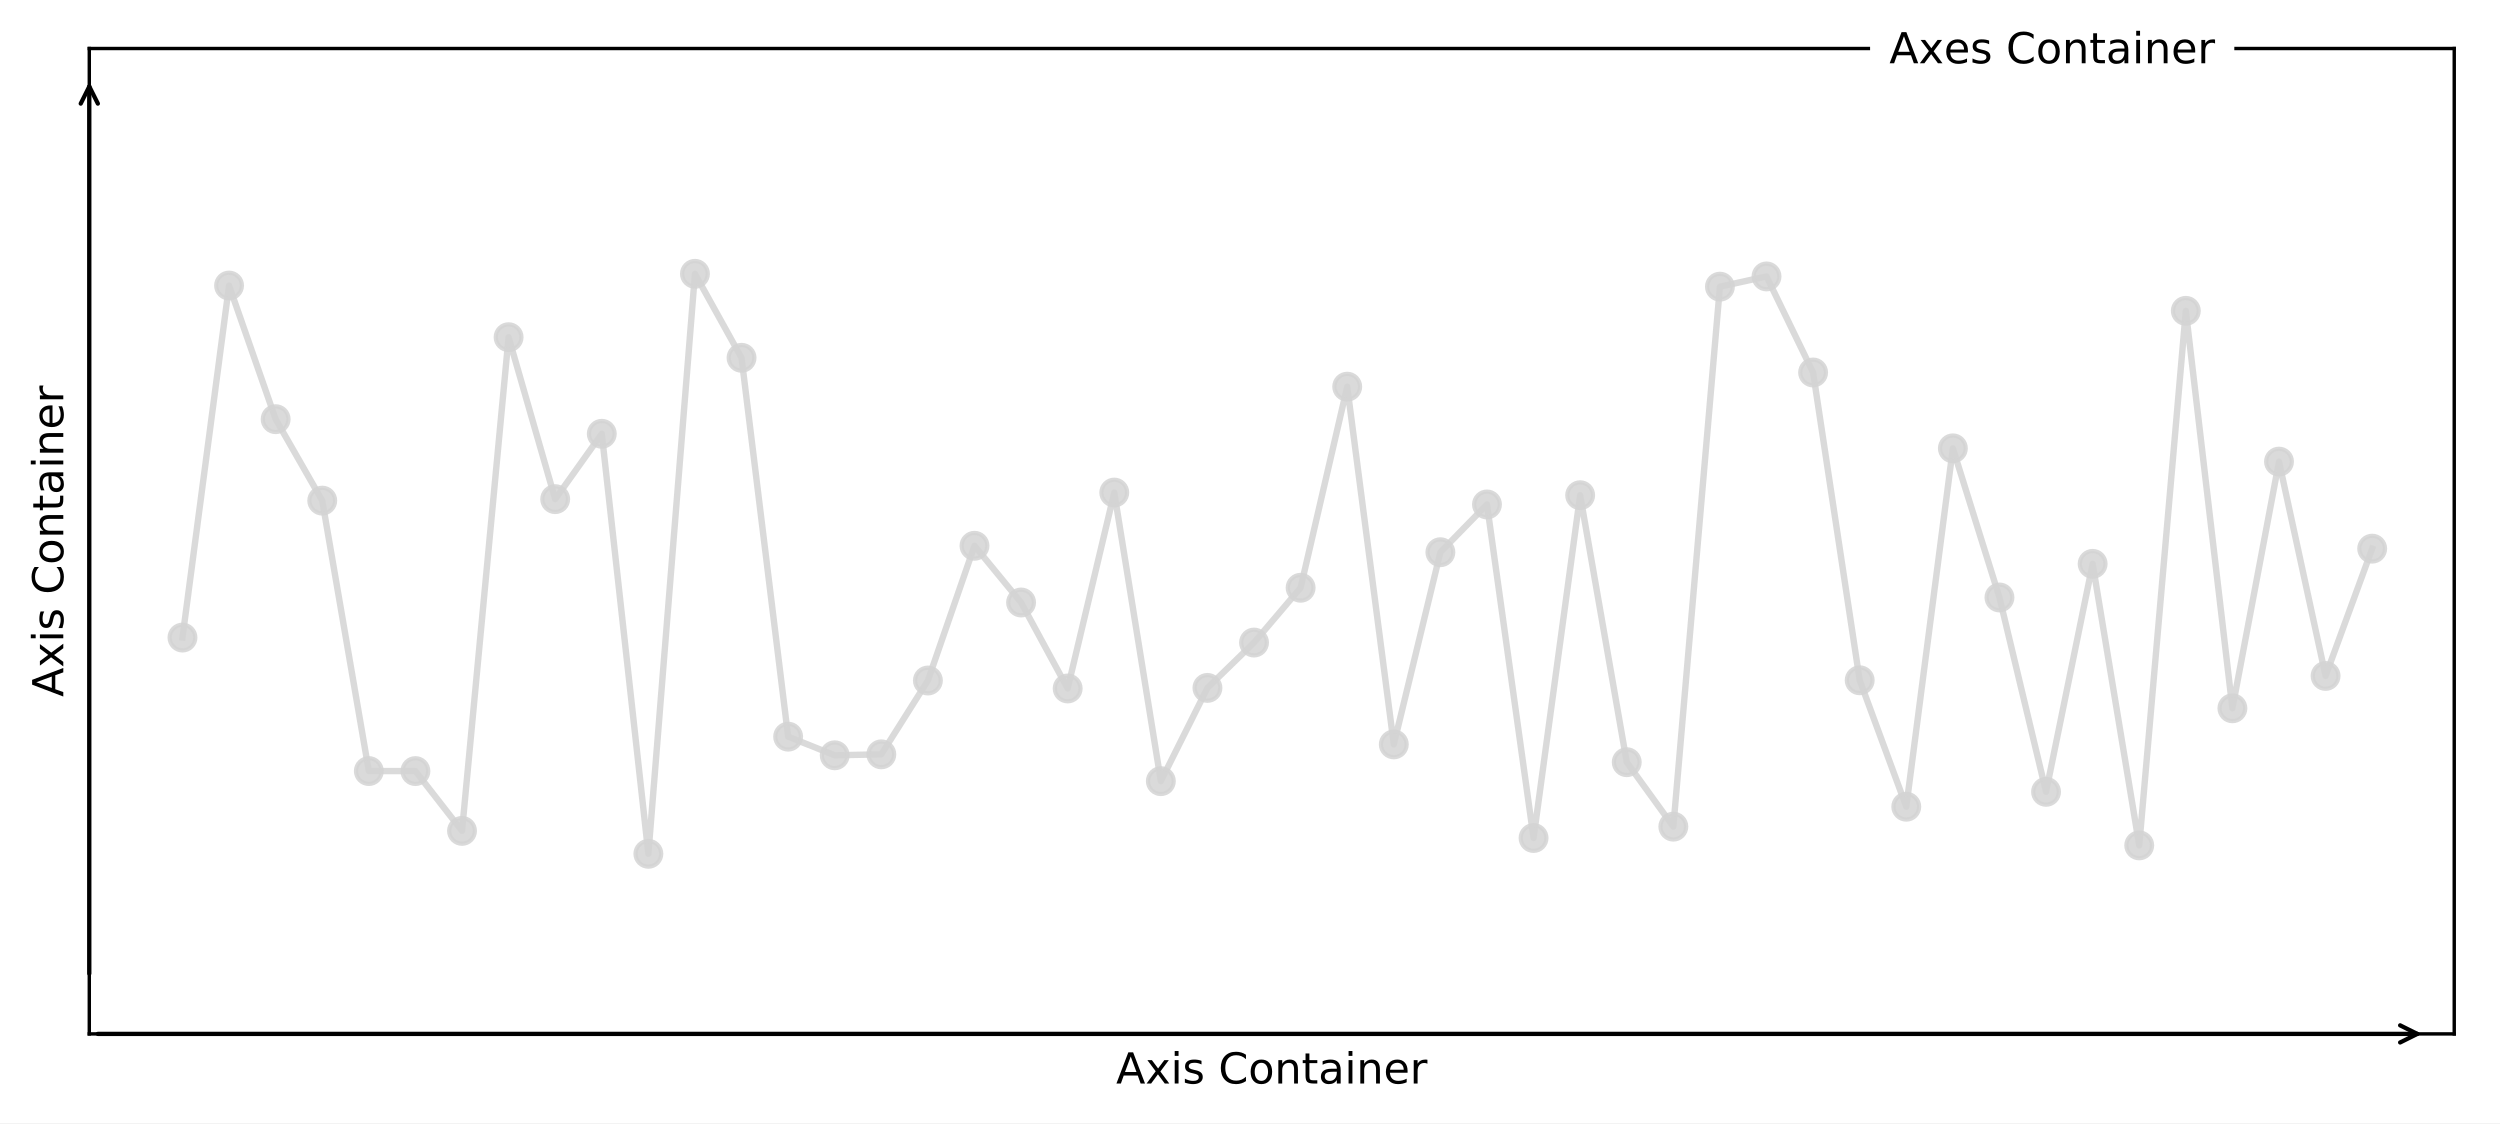
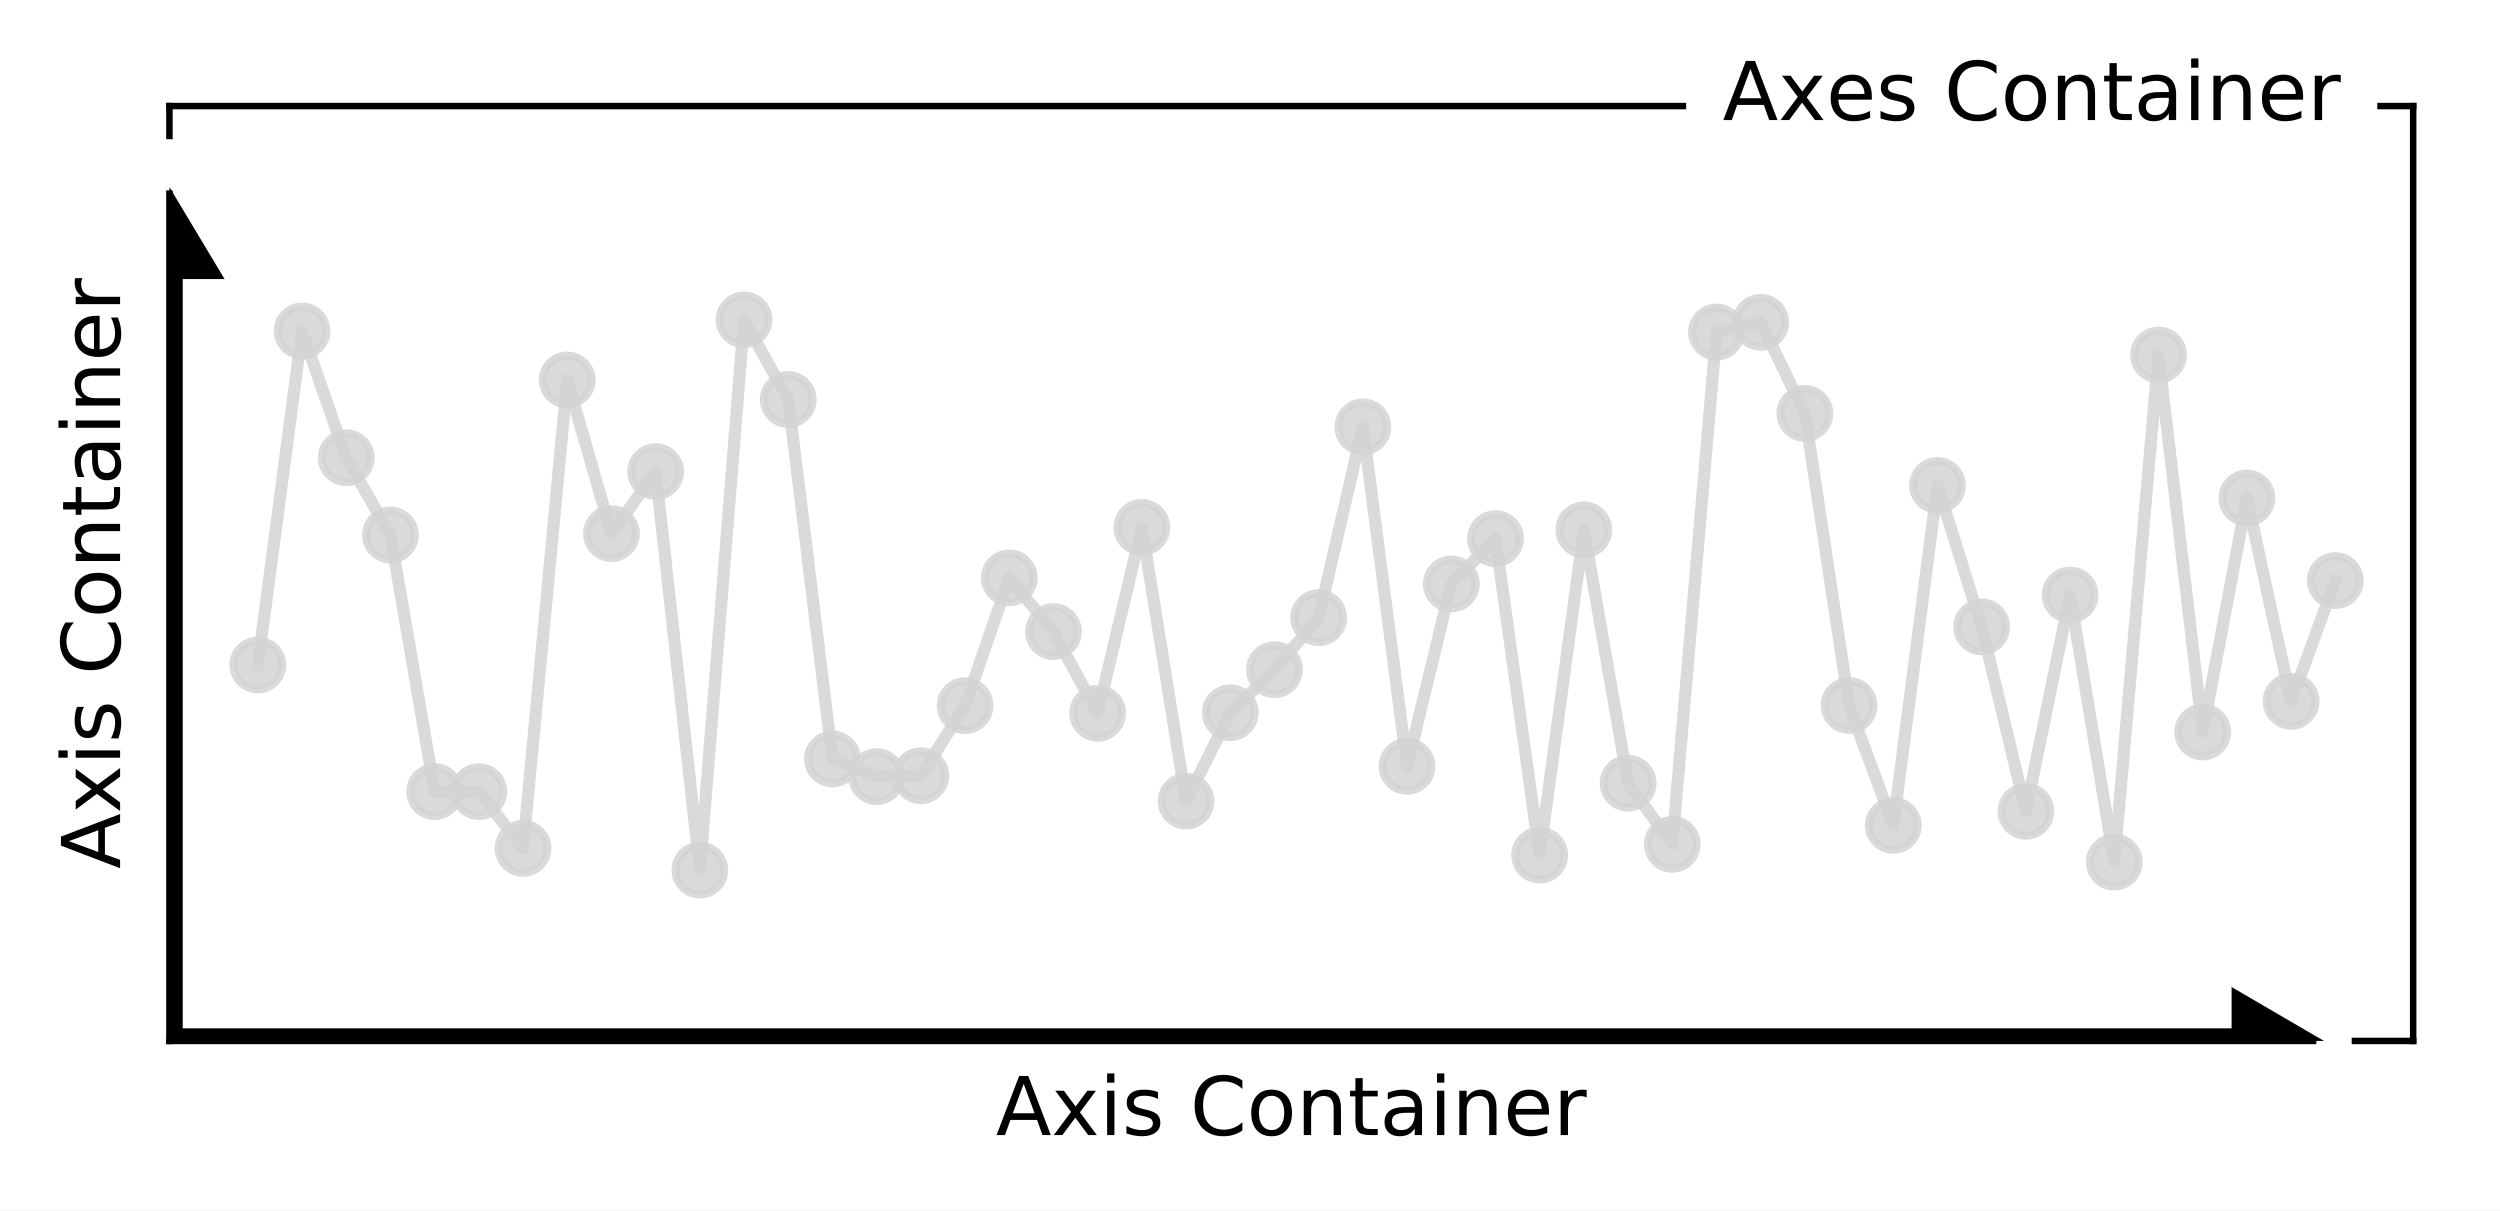
- <svg xmlns="http://www.w3.org/2000/svg" xmlns:xlink="http://www.w3.org/1999/xlink" height="262.621pt" version="1.1" viewBox="0 0 584.538 262.621" width="584.538pt">
+ <svg xmlns="http://www.w3.org/2000/svg" xmlns:xlink="http://www.w3.org/1999/xlink" height="149.149pt" version="1.1" viewBox="0 0 308.058 149.149" width="308.058pt">
  <defs>
    <style type="text/css">
*{stroke-linecap:butt;stroke-linejoin:round;}
  </style>
  </defs>
  <g id="figure_1">
    <g id="patch_1">
-       <path d="M 0 262.621  L 584.538 262.621  L 584.538 0  L 0 0  z " style="fill:#ffffff;" />
+       <path d="M 0 149.149  L 308.058 149.149  L 308.058 0  L 0 0  z " style="fill:#ffffff;" />
    </g>
    <g id="axes_1">
      <g id="patch_2">
-         <path d="M 20.878 241.742  L 573.838 241.742  L 573.838 11.342  L 20.878 11.342  z " style="fill:#ffffff;" />
+         <path d="M 20.878 128.27  L 297.358 128.27  L 297.358 13.07  L 20.878 13.07  z " style="fill:#ffffff;" />
      </g>
      <g id="matplotlib.axis_1">
        <g id="text_1">
          <defs>
            <path d="M 34.188 63.188  L 20.797 26.906  L 47.609 26.906  z M 28.609 72.906  L 39.797 72.906  L 67.578 0  L 57.328 0  L 50.688 18.703  L 17.828 18.703  L 11.188 0  L 0.781 0  z " id="DejaVuSans-65" />
            <path d="M 54.891 54.688  L 35.109 28.078  L 55.906 0  L 45.312 0  L 29.391 21.484  L 13.484 0  L 2.875 0  L 24.125 28.609  L 4.688 54.688  L 15.281 54.688  L 29.781 35.203  L 44.281 54.688  z " id="DejaVuSans-120" />
            <path d="M 9.422 54.688  L 18.406 54.688  L 18.406 0  L 9.422 0  z M 9.422 75.984  L 18.406 75.984  L 18.406 64.594  L 9.422 64.594  z " id="DejaVuSans-105" />
            <path d="M 44.281 53.078  L 44.281 44.578  Q 40.484 46.531 36.375 47.5  Q 32.281 48.484 27.875 48.484  Q 21.188 48.484 17.844 46.438  Q 14.5 44.391 14.5 40.281  Q 14.5 37.156 16.891 35.375  Q 19.281 33.594 26.516 31.984  L 29.594 31.297  Q 39.156 29.25 43.188 25.516  Q 47.219 21.781 47.219 15.094  Q 47.219 7.469 41.188 3.016  Q 35.156 -1.422 24.609 -1.422  Q 20.219 -1.422 15.453 -0.562  Q 10.688 0.297 5.422 2  L 5.422 11.281  Q 10.406 8.688 15.234 7.391  Q 20.062 6.109 24.812 6.109  Q 31.156 6.109 34.562 8.281  Q 37.984 10.453 37.984 14.406  Q 37.984 18.062 35.516 20.016  Q 33.062 21.969 24.703 23.781  L 21.578 24.516  Q 13.234 26.266 9.516 29.906  Q 5.812 33.547 5.812 39.891  Q 5.812 47.609 11.281 51.797  Q 16.75 56 26.812 56  Q 31.781 56 36.172 55.266  Q 40.578 54.547 44.281 53.078  z " id="DejaVuSans-115" />
            <path id="DejaVuSans-32" />
            <path d="M 64.406 67.281  L 64.406 56.891  Q 59.422 61.531 53.781 63.812  Q 48.141 66.109 41.797 66.109  Q 29.297 66.109 22.656 58.469  Q 16.016 50.828 16.016 36.375  Q 16.016 21.969 22.656 14.328  Q 29.297 6.688 41.797 6.688  Q 48.141 6.688 53.781 8.984  Q 59.422 11.281 64.406 15.922  L 64.406 5.609  Q 59.234 2.094 53.438 0.328  Q 47.656 -1.422 41.219 -1.422  Q 24.656 -1.422 15.125 8.703  Q 5.609 18.844 5.609 36.375  Q 5.609 53.953 15.125 64.078  Q 24.656 74.219 41.219 74.219  Q 47.75 74.219 53.531 72.484  Q 59.328 70.75 64.406 67.281  z " id="DejaVuSans-67" />
            <path d="M 30.609 48.391  Q 23.391 48.391 19.188 42.75  Q 14.984 37.109 14.984 27.297  Q 14.984 17.484 19.156 11.844  Q 23.344 6.203 30.609 6.203  Q 37.797 6.203 41.984 11.859  Q 46.188 17.531 46.188 27.297  Q 46.188 37.016 41.984 42.703  Q 37.797 48.391 30.609 48.391  z M 30.609 56  Q 42.328 56 49.016 48.375  Q 55.719 40.766 55.719 27.297  Q 55.719 13.875 49.016 6.219  Q 42.328 -1.422 30.609 -1.422  Q 18.844 -1.422 12.172 6.219  Q 5.516 13.875 5.516 27.297  Q 5.516 40.766 12.172 48.375  Q 18.844 56 30.609 56  z " id="DejaVuSans-111" />
            <path d="M 54.891 33.016  L 54.891 0  L 45.906 0  L 45.906 32.719  Q 45.906 40.484 42.875 44.328  Q 39.844 48.188 33.797 48.188  Q 26.516 48.188 22.312 43.547  Q 18.109 38.922 18.109 30.906  L 18.109 0  L 9.078 0  L 9.078 54.688  L 18.109 54.688  L 18.109 46.188  Q 21.344 51.125 25.703 53.562  Q 30.078 56 35.797 56  Q 45.219 56 50.047 50.172  Q 54.891 44.344 54.891 33.016  z " id="DejaVuSans-110" />
            <path d="M 18.312 70.219  L 18.312 54.688  L 36.812 54.688  L 36.812 47.703  L 18.312 47.703  L 18.312 18.016  Q 18.312 11.328 20.141 9.422  Q 21.969 7.516 27.594 7.516  L 36.812 7.516  L 36.812 0  L 27.594 0  Q 17.188 0 13.234 3.875  Q 9.281 7.766 9.281 18.016  L 9.281 47.703  L 2.688 47.703  L 2.688 54.688  L 9.281 54.688  L 9.281 70.219  z " id="DejaVuSans-116" />
            <path d="M 34.281 27.484  Q 23.391 27.484 19.188 25  Q 14.984 22.516 14.984 16.5  Q 14.984 11.719 18.141 8.906  Q 21.297 6.109 26.703 6.109  Q 34.188 6.109 38.703 11.406  Q 43.219 16.703 43.219 25.484  L 43.219 27.484  z M 52.203 31.203  L 52.203 0  L 43.219 0  L 43.219 8.297  Q 40.141 3.328 35.547 0.953  Q 30.953 -1.422 24.312 -1.422  Q 15.922 -1.422 10.953 3.297  Q 6 8.016 6 15.922  Q 6 25.141 12.172 29.828  Q 18.359 34.516 30.609 34.516  L 43.219 34.516  L 43.219 35.406  Q 43.219 41.609 39.141 45  Q 35.062 48.391 27.688 48.391  Q 23 48.391 18.547 47.266  Q 14.109 46.141 10.016 43.891  L 10.016 52.203  Q 14.938 54.109 19.578 55.047  Q 24.219 56 28.609 56  Q 40.484 56 46.344 49.844  Q 52.203 43.703 52.203 31.203  z " id="DejaVuSans-97" />
            <path d="M 56.203 29.594  L 56.203 25.203  L 14.891 25.203  Q 15.484 15.922 20.484 11.062  Q 25.484 6.203 34.422 6.203  Q 39.594 6.203 44.453 7.469  Q 49.312 8.734 54.109 11.281  L 54.109 2.781  Q 49.266 0.734 44.188 -0.344  Q 39.109 -1.422 33.891 -1.422  Q 20.797 -1.422 13.156 6.188  Q 5.516 13.812 5.516 26.812  Q 5.516 40.234 12.766 48.109  Q 20.016 56 32.328 56  Q 43.359 56 49.781 48.891  Q 56.203 41.797 56.203 29.594  z M 47.219 32.234  Q 47.125 39.594 43.094 43.984  Q 39.062 48.391 32.422 48.391  Q 24.906 48.391 20.391 44.141  Q 15.875 39.891 15.188 32.172  z " id="DejaVuSans-101" />
            <path d="M 41.109 46.297  Q 39.594 47.172 37.812 47.578  Q 36.031 48 33.891 48  Q 26.266 48 22.188 43.047  Q 18.109 38.094 18.109 28.812  L 18.109 0  L 9.078 0  L 9.078 54.688  L 18.109 54.688  L 18.109 46.188  Q 20.953 51.172 25.484 53.578  Q 30.031 56 36.531 56  Q 37.453 56 38.578 55.875  Q 39.703 55.766 41.062 55.516  z " id="DejaVuSans-114" />
          </defs>
-           <g transform="translate(260.962 253.3409)scale(0.1 -0.1)">
+           <g transform="translate(122.722 139.8689)scale(0.1 -0.1)">
            <use xlink:href="#DejaVuSans-65" />
            <use x="68.408" xlink:href="#DejaVuSans-120" />
            <use x="127.588" xlink:href="#DejaVuSans-105" />
            <use x="155.371" xlink:href="#DejaVuSans-115" />
            <use x="207.471" xlink:href="#DejaVuSans-32" />
            <use x="239.258" xlink:href="#DejaVuSans-67" />
            <use x="309.082" xlink:href="#DejaVuSans-111" />
            <use x="370.264" xlink:href="#DejaVuSans-110" />
            <use x="433.643" xlink:href="#DejaVuSans-116" />
            <use x="472.852" xlink:href="#DejaVuSans-97" />
            <use x="534.131" xlink:href="#DejaVuSans-105" />
            <use x="561.914" xlink:href="#DejaVuSans-110" />
            <use x="625.293" xlink:href="#DejaVuSans-101" />
            <use x="686.816" xlink:href="#DejaVuSans-114" />
          </g>
        </g>
      </g>
      <g id="matplotlib.axis_2">
        <g id="text_2">
-           <g transform="translate(14.79844 162.9385)rotate(-90)scale(0.1 -0.1)">
+           <g transform="translate(14.79844 107.0665)rotate(-90)scale(0.1 -0.1)">
            <use xlink:href="#DejaVuSans-65" />
            <use x="68.408" xlink:href="#DejaVuSans-120" />
            <use x="127.588" xlink:href="#DejaVuSans-105" />
            <use x="155.371" xlink:href="#DejaVuSans-115" />
            <use x="207.471" xlink:href="#DejaVuSans-32" />
            <use x="239.258" xlink:href="#DejaVuSans-67" />
            <use x="309.082" xlink:href="#DejaVuSans-111" />
            <use x="370.264" xlink:href="#DejaVuSans-110" />
            <use x="433.643" xlink:href="#DejaVuSans-116" />
            <use x="472.852" xlink:href="#DejaVuSans-97" />
            <use x="534.131" xlink:href="#DejaVuSans-105" />
            <use x="561.914" xlink:href="#DejaVuSans-110" />
            <use x="625.293" xlink:href="#DejaVuSans-101" />
            <use x="686.816" xlink:href="#DejaVuSans-114" />
          </g>
        </g>
      </g>
      <g id="line2d_1">
-         <path clip-path="url(#p315bf7490c)" d="M 42.665 149.072  L 53.558 66.767  L 64.451 98.011  L 75.345 117.057  L 86.238 180.287  L 97.131 180.291  L 108.025 194.277  L 118.918 78.843  L 129.811 116.706  L 140.705 101.428  L 151.598 199.634  L 162.491 64.025  L 173.384 83.662  L 184.278 172.242  L 195.171 176.601  L 206.064 176.375  L 216.958 159.114  L 227.851 127.614  L 238.744 140.872  L 249.638 160.973  L 260.531 115.172  L 271.424 182.648  L 282.318 160.842  L 293.211 150.24  L 304.104 137.426  L 314.998 90.414  L 325.891 174.051  L 336.784 129.117  L 347.677 117.949  L 358.571 195.939  L 369.464 115.788  L 380.357 178.215  L 391.251 193.282  L 402.144 67.028  L 413.037 64.636  L 423.931 87.096  L 434.824 159.061  L 445.717 188.622  L 456.611 104.833  L 467.504 139.7  L 478.397 185.142  L 489.291 131.839  L 500.184 197.662  L 511.077 72.68  L 521.97 165.608  L 532.864 107.934  L 543.757 158.047  L 554.65 128.284  " style="fill:none;stroke:#d3d3d3;stroke-linecap:square;stroke-opacity:0.85;stroke-width:1.5;" />
+         <path clip-path="url(#pa745058583)" d="M 31.771 81.935  L 37.218 40.783  L 42.665 56.405  L 48.111 65.928  L 53.558 97.543  L 59.005 97.545  L 64.451 104.538  L 69.898 46.821  L 75.345 65.752  L 80.791 58.113  L 86.238 107.216  L 91.685 39.412  L 97.131 49.23  L 102.578 93.52  L 108.025 95.7  L 113.471 95.587  L 118.918 86.956  L 124.365 71.206  L 129.811 77.835  L 135.258 87.886  L 140.705 64.985  L 146.151 98.723  L 151.598 87.82  L 157.045 82.519  L 162.491 76.112  L 167.938 52.606  L 173.384 94.425  L 178.831 71.958  L 184.278 66.374  L 189.724 105.369  L 195.171 65.293  L 200.618 96.507  L 206.064 104.04  L 211.511 40.913  L 216.958 39.717  L 222.404 50.947  L 227.851 86.93  L 233.298 101.71  L 238.744 59.816  L 244.191 77.249  L 249.638 99.97  L 255.084 73.319  L 260.531 106.23  L 265.978 43.739  L 271.424 90.203  L 276.871 61.366  L 282.318 86.423  L 287.764 71.541  " style="fill:none;stroke:#d3d3d3;stroke-linecap:square;stroke-opacity:0.85;stroke-width:1.5;" />
        <defs>
-           <path d="M 0 3  C 0.796 3 1.559 2.684 2.121 2.121  C 2.684 1.559 3 0.796 3 0  C 3 -0.796 2.684 -1.559 2.121 -2.121  C 1.559 -2.684 0.796 -3 0 -3  C -0.796 -3 -1.559 -2.684 -2.121 -2.121  C -2.684 -1.559 -3 -0.796 -3 0  C -3 0.796 -2.684 1.559 -2.121 2.121  C -1.559 2.684 -0.796 3 0 3  z " id="mc6c6daaa0f" style="stroke:#d3d3d3;stroke-opacity:0.85;" />
+           <path d="M 0 3  C 0.796 3 1.559 2.684 2.121 2.121  C 2.684 1.559 3 0.796 3 0  C 3 -0.796 2.684 -1.559 2.121 -2.121  C 1.559 -2.684 0.796 -3 0 -3  C -0.796 -3 -1.559 -2.684 -2.121 -2.121  C -2.684 -1.559 -3 -0.796 -3 0  C -3 0.796 -2.684 1.559 -2.121 2.121  C -1.559 2.684 -0.796 3 0 3  z " id="mc0ae92a707" style="stroke:#d3d3d3;stroke-opacity:0.85;" />
        </defs>
-         <g clip-path="url(#p315bf7490c)">
-           <use style="fill:#d3d3d3;fill-opacity:0.85;stroke:#d3d3d3;stroke-opacity:0.85;" x="42.665" xlink:href="#mc6c6daaa0f" y="149.072" />
-           <use style="fill:#d3d3d3;fill-opacity:0.85;stroke:#d3d3d3;stroke-opacity:0.85;" x="53.558" xlink:href="#mc6c6daaa0f" y="66.767" />
-           <use style="fill:#d3d3d3;fill-opacity:0.85;stroke:#d3d3d3;stroke-opacity:0.85;" x="64.451" xlink:href="#mc6c6daaa0f" y="98.011" />
-           <use style="fill:#d3d3d3;fill-opacity:0.85;stroke:#d3d3d3;stroke-opacity:0.85;" x="75.345" xlink:href="#mc6c6daaa0f" y="117.057" />
-           <use style="fill:#d3d3d3;fill-opacity:0.85;stroke:#d3d3d3;stroke-opacity:0.85;" x="86.238" xlink:href="#mc6c6daaa0f" y="180.287" />
-           <use style="fill:#d3d3d3;fill-opacity:0.85;stroke:#d3d3d3;stroke-opacity:0.85;" x="97.131" xlink:href="#mc6c6daaa0f" y="180.291" />
-           <use style="fill:#d3d3d3;fill-opacity:0.85;stroke:#d3d3d3;stroke-opacity:0.85;" x="108.025" xlink:href="#mc6c6daaa0f" y="194.277" />
-           <use style="fill:#d3d3d3;fill-opacity:0.85;stroke:#d3d3d3;stroke-opacity:0.85;" x="118.918" xlink:href="#mc6c6daaa0f" y="78.843" />
-           <use style="fill:#d3d3d3;fill-opacity:0.85;stroke:#d3d3d3;stroke-opacity:0.85;" x="129.811" xlink:href="#mc6c6daaa0f" y="116.706" />
-           <use style="fill:#d3d3d3;fill-opacity:0.85;stroke:#d3d3d3;stroke-opacity:0.85;" x="140.705" xlink:href="#mc6c6daaa0f" y="101.428" />
-           <use style="fill:#d3d3d3;fill-opacity:0.85;stroke:#d3d3d3;stroke-opacity:0.85;" x="151.598" xlink:href="#mc6c6daaa0f" y="199.634" />
-           <use style="fill:#d3d3d3;fill-opacity:0.85;stroke:#d3d3d3;stroke-opacity:0.85;" x="162.491" xlink:href="#mc6c6daaa0f" y="64.025" />
-           <use style="fill:#d3d3d3;fill-opacity:0.85;stroke:#d3d3d3;stroke-opacity:0.85;" x="173.384" xlink:href="#mc6c6daaa0f" y="83.662" />
-           <use style="fill:#d3d3d3;fill-opacity:0.85;stroke:#d3d3d3;stroke-opacity:0.85;" x="184.278" xlink:href="#mc6c6daaa0f" y="172.242" />
-           <use style="fill:#d3d3d3;fill-opacity:0.85;stroke:#d3d3d3;stroke-opacity:0.85;" x="195.171" xlink:href="#mc6c6daaa0f" y="176.601" />
-           <use style="fill:#d3d3d3;fill-opacity:0.85;stroke:#d3d3d3;stroke-opacity:0.85;" x="206.064" xlink:href="#mc6c6daaa0f" y="176.375" />
-           <use style="fill:#d3d3d3;fill-opacity:0.85;stroke:#d3d3d3;stroke-opacity:0.85;" x="216.958" xlink:href="#mc6c6daaa0f" y="159.114" />
-           <use style="fill:#d3d3d3;fill-opacity:0.85;stroke:#d3d3d3;stroke-opacity:0.85;" x="227.851" xlink:href="#mc6c6daaa0f" y="127.614" />
-           <use style="fill:#d3d3d3;fill-opacity:0.85;stroke:#d3d3d3;stroke-opacity:0.85;" x="238.744" xlink:href="#mc6c6daaa0f" y="140.872" />
-           <use style="fill:#d3d3d3;fill-opacity:0.85;stroke:#d3d3d3;stroke-opacity:0.85;" x="249.638" xlink:href="#mc6c6daaa0f" y="160.973" />
-           <use style="fill:#d3d3d3;fill-opacity:0.85;stroke:#d3d3d3;stroke-opacity:0.85;" x="260.531" xlink:href="#mc6c6daaa0f" y="115.172" />
-           <use style="fill:#d3d3d3;fill-opacity:0.85;stroke:#d3d3d3;stroke-opacity:0.85;" x="271.424" xlink:href="#mc6c6daaa0f" y="182.648" />
-           <use style="fill:#d3d3d3;fill-opacity:0.85;stroke:#d3d3d3;stroke-opacity:0.85;" x="282.318" xlink:href="#mc6c6daaa0f" y="160.842" />
-           <use style="fill:#d3d3d3;fill-opacity:0.85;stroke:#d3d3d3;stroke-opacity:0.85;" x="293.211" xlink:href="#mc6c6daaa0f" y="150.24" />
-           <use style="fill:#d3d3d3;fill-opacity:0.85;stroke:#d3d3d3;stroke-opacity:0.85;" x="304.104" xlink:href="#mc6c6daaa0f" y="137.426" />
-           <use style="fill:#d3d3d3;fill-opacity:0.85;stroke:#d3d3d3;stroke-opacity:0.85;" x="314.998" xlink:href="#mc6c6daaa0f" y="90.414" />
-           <use style="fill:#d3d3d3;fill-opacity:0.85;stroke:#d3d3d3;stroke-opacity:0.85;" x="325.891" xlink:href="#mc6c6daaa0f" y="174.051" />
-           <use style="fill:#d3d3d3;fill-opacity:0.85;stroke:#d3d3d3;stroke-opacity:0.85;" x="336.784" xlink:href="#mc6c6daaa0f" y="129.117" />
-           <use style="fill:#d3d3d3;fill-opacity:0.85;stroke:#d3d3d3;stroke-opacity:0.85;" x="347.677" xlink:href="#mc6c6daaa0f" y="117.949" />
-           <use style="fill:#d3d3d3;fill-opacity:0.85;stroke:#d3d3d3;stroke-opacity:0.85;" x="358.571" xlink:href="#mc6c6daaa0f" y="195.939" />
-           <use style="fill:#d3d3d3;fill-opacity:0.85;stroke:#d3d3d3;stroke-opacity:0.85;" x="369.464" xlink:href="#mc6c6daaa0f" y="115.788" />
-           <use style="fill:#d3d3d3;fill-opacity:0.85;stroke:#d3d3d3;stroke-opacity:0.85;" x="380.357" xlink:href="#mc6c6daaa0f" y="178.215" />
-           <use style="fill:#d3d3d3;fill-opacity:0.85;stroke:#d3d3d3;stroke-opacity:0.85;" x="391.251" xlink:href="#mc6c6daaa0f" y="193.282" />
-           <use style="fill:#d3d3d3;fill-opacity:0.85;stroke:#d3d3d3;stroke-opacity:0.85;" x="402.144" xlink:href="#mc6c6daaa0f" y="67.028" />
-           <use style="fill:#d3d3d3;fill-opacity:0.85;stroke:#d3d3d3;stroke-opacity:0.85;" x="413.037" xlink:href="#mc6c6daaa0f" y="64.636" />
-           <use style="fill:#d3d3d3;fill-opacity:0.85;stroke:#d3d3d3;stroke-opacity:0.85;" x="423.931" xlink:href="#mc6c6daaa0f" y="87.096" />
-           <use style="fill:#d3d3d3;fill-opacity:0.85;stroke:#d3d3d3;stroke-opacity:0.85;" x="434.824" xlink:href="#mc6c6daaa0f" y="159.061" />
-           <use style="fill:#d3d3d3;fill-opacity:0.85;stroke:#d3d3d3;stroke-opacity:0.85;" x="445.717" xlink:href="#mc6c6daaa0f" y="188.622" />
-           <use style="fill:#d3d3d3;fill-opacity:0.85;stroke:#d3d3d3;stroke-opacity:0.85;" x="456.611" xlink:href="#mc6c6daaa0f" y="104.833" />
-           <use style="fill:#d3d3d3;fill-opacity:0.85;stroke:#d3d3d3;stroke-opacity:0.85;" x="467.504" xlink:href="#mc6c6daaa0f" y="139.7" />
-           <use style="fill:#d3d3d3;fill-opacity:0.85;stroke:#d3d3d3;stroke-opacity:0.85;" x="478.397" xlink:href="#mc6c6daaa0f" y="185.142" />
-           <use style="fill:#d3d3d3;fill-opacity:0.85;stroke:#d3d3d3;stroke-opacity:0.85;" x="489.291" xlink:href="#mc6c6daaa0f" y="131.839" />
-           <use style="fill:#d3d3d3;fill-opacity:0.85;stroke:#d3d3d3;stroke-opacity:0.85;" x="500.184" xlink:href="#mc6c6daaa0f" y="197.662" />
-           <use style="fill:#d3d3d3;fill-opacity:0.85;stroke:#d3d3d3;stroke-opacity:0.85;" x="511.077" xlink:href="#mc6c6daaa0f" y="72.68" />
-           <use style="fill:#d3d3d3;fill-opacity:0.85;stroke:#d3d3d3;stroke-opacity:0.85;" x="521.97" xlink:href="#mc6c6daaa0f" y="165.608" />
-           <use style="fill:#d3d3d3;fill-opacity:0.85;stroke:#d3d3d3;stroke-opacity:0.85;" x="532.864" xlink:href="#mc6c6daaa0f" y="107.934" />
-           <use style="fill:#d3d3d3;fill-opacity:0.85;stroke:#d3d3d3;stroke-opacity:0.85;" x="543.757" xlink:href="#mc6c6daaa0f" y="158.047" />
-           <use style="fill:#d3d3d3;fill-opacity:0.85;stroke:#d3d3d3;stroke-opacity:0.85;" x="554.65" xlink:href="#mc6c6daaa0f" y="128.284" />
+         <g clip-path="url(#pa745058583)">
+           <use style="fill:#d3d3d3;fill-opacity:0.85;stroke:#d3d3d3;stroke-opacity:0.85;" x="31.771" xlink:href="#mc0ae92a707" y="81.935" />
+           <use style="fill:#d3d3d3;fill-opacity:0.85;stroke:#d3d3d3;stroke-opacity:0.85;" x="37.218" xlink:href="#mc0ae92a707" y="40.783" />
+           <use style="fill:#d3d3d3;fill-opacity:0.85;stroke:#d3d3d3;stroke-opacity:0.85;" x="42.665" xlink:href="#mc0ae92a707" y="56.405" />
+           <use style="fill:#d3d3d3;fill-opacity:0.85;stroke:#d3d3d3;stroke-opacity:0.85;" x="48.111" xlink:href="#mc0ae92a707" y="65.928" />
+           <use style="fill:#d3d3d3;fill-opacity:0.85;stroke:#d3d3d3;stroke-opacity:0.85;" x="53.558" xlink:href="#mc0ae92a707" y="97.543" />
+           <use style="fill:#d3d3d3;fill-opacity:0.85;stroke:#d3d3d3;stroke-opacity:0.85;" x="59.005" xlink:href="#mc0ae92a707" y="97.545" />
+           <use style="fill:#d3d3d3;fill-opacity:0.85;stroke:#d3d3d3;stroke-opacity:0.85;" x="64.451" xlink:href="#mc0ae92a707" y="104.538" />
+           <use style="fill:#d3d3d3;fill-opacity:0.85;stroke:#d3d3d3;stroke-opacity:0.85;" x="69.898" xlink:href="#mc0ae92a707" y="46.821" />
+           <use style="fill:#d3d3d3;fill-opacity:0.85;stroke:#d3d3d3;stroke-opacity:0.85;" x="75.345" xlink:href="#mc0ae92a707" y="65.752" />
+           <use style="fill:#d3d3d3;fill-opacity:0.85;stroke:#d3d3d3;stroke-opacity:0.85;" x="80.791" xlink:href="#mc0ae92a707" y="58.113" />
+           <use style="fill:#d3d3d3;fill-opacity:0.85;stroke:#d3d3d3;stroke-opacity:0.85;" x="86.238" xlink:href="#mc0ae92a707" y="107.216" />
+           <use style="fill:#d3d3d3;fill-opacity:0.85;stroke:#d3d3d3;stroke-opacity:0.85;" x="91.685" xlink:href="#mc0ae92a707" y="39.412" />
+           <use style="fill:#d3d3d3;fill-opacity:0.85;stroke:#d3d3d3;stroke-opacity:0.85;" x="97.131" xlink:href="#mc0ae92a707" y="49.23" />
+           <use style="fill:#d3d3d3;fill-opacity:0.85;stroke:#d3d3d3;stroke-opacity:0.85;" x="102.578" xlink:href="#mc0ae92a707" y="93.52" />
+           <use style="fill:#d3d3d3;fill-opacity:0.85;stroke:#d3d3d3;stroke-opacity:0.85;" x="108.025" xlink:href="#mc0ae92a707" y="95.7" />
+           <use style="fill:#d3d3d3;fill-opacity:0.85;stroke:#d3d3d3;stroke-opacity:0.85;" x="113.471" xlink:href="#mc0ae92a707" y="95.587" />
+           <use style="fill:#d3d3d3;fill-opacity:0.85;stroke:#d3d3d3;stroke-opacity:0.85;" x="118.918" xlink:href="#mc0ae92a707" y="86.956" />
+           <use style="fill:#d3d3d3;fill-opacity:0.85;stroke:#d3d3d3;stroke-opacity:0.85;" x="124.365" xlink:href="#mc0ae92a707" y="71.206" />
+           <use style="fill:#d3d3d3;fill-opacity:0.85;stroke:#d3d3d3;stroke-opacity:0.85;" x="129.811" xlink:href="#mc0ae92a707" y="77.835" />
+           <use style="fill:#d3d3d3;fill-opacity:0.85;stroke:#d3d3d3;stroke-opacity:0.85;" x="135.258" xlink:href="#mc0ae92a707" y="87.886" />
+           <use style="fill:#d3d3d3;fill-opacity:0.85;stroke:#d3d3d3;stroke-opacity:0.85;" x="140.705" xlink:href="#mc0ae92a707" y="64.985" />
+           <use style="fill:#d3d3d3;fill-opacity:0.85;stroke:#d3d3d3;stroke-opacity:0.85;" x="146.151" xlink:href="#mc0ae92a707" y="98.723" />
+           <use style="fill:#d3d3d3;fill-opacity:0.85;stroke:#d3d3d3;stroke-opacity:0.85;" x="151.598" xlink:href="#mc0ae92a707" y="87.82" />
+           <use style="fill:#d3d3d3;fill-opacity:0.85;stroke:#d3d3d3;stroke-opacity:0.85;" x="157.045" xlink:href="#mc0ae92a707" y="82.519" />
+           <use style="fill:#d3d3d3;fill-opacity:0.85;stroke:#d3d3d3;stroke-opacity:0.85;" x="162.491" xlink:href="#mc0ae92a707" y="76.112" />
+           <use style="fill:#d3d3d3;fill-opacity:0.85;stroke:#d3d3d3;stroke-opacity:0.85;" x="167.938" xlink:href="#mc0ae92a707" y="52.606" />
+           <use style="fill:#d3d3d3;fill-opacity:0.85;stroke:#d3d3d3;stroke-opacity:0.85;" x="173.384" xlink:href="#mc0ae92a707" y="94.425" />
+           <use style="fill:#d3d3d3;fill-opacity:0.85;stroke:#d3d3d3;stroke-opacity:0.85;" x="178.831" xlink:href="#mc0ae92a707" y="71.958" />
+           <use style="fill:#d3d3d3;fill-opacity:0.85;stroke:#d3d3d3;stroke-opacity:0.85;" x="184.278" xlink:href="#mc0ae92a707" y="66.374" />
+           <use style="fill:#d3d3d3;fill-opacity:0.85;stroke:#d3d3d3;stroke-opacity:0.85;" x="189.724" xlink:href="#mc0ae92a707" y="105.369" />
+           <use style="fill:#d3d3d3;fill-opacity:0.85;stroke:#d3d3d3;stroke-opacity:0.85;" x="195.171" xlink:href="#mc0ae92a707" y="65.293" />
+           <use style="fill:#d3d3d3;fill-opacity:0.85;stroke:#d3d3d3;stroke-opacity:0.85;" x="200.618" xlink:href="#mc0ae92a707" y="96.507" />
+           <use style="fill:#d3d3d3;fill-opacity:0.85;stroke:#d3d3d3;stroke-opacity:0.85;" x="206.064" xlink:href="#mc0ae92a707" y="104.04" />
+           <use style="fill:#d3d3d3;fill-opacity:0.85;stroke:#d3d3d3;stroke-opacity:0.85;" x="211.511" xlink:href="#mc0ae92a707" y="40.913" />
+           <use style="fill:#d3d3d3;fill-opacity:0.85;stroke:#d3d3d3;stroke-opacity:0.85;" x="216.958" xlink:href="#mc0ae92a707" y="39.717" />
+           <use style="fill:#d3d3d3;fill-opacity:0.85;stroke:#d3d3d3;stroke-opacity:0.85;" x="222.404" xlink:href="#mc0ae92a707" y="50.947" />
+           <use style="fill:#d3d3d3;fill-opacity:0.85;stroke:#d3d3d3;stroke-opacity:0.85;" x="227.851" xlink:href="#mc0ae92a707" y="86.93" />
+           <use style="fill:#d3d3d3;fill-opacity:0.85;stroke:#d3d3d3;stroke-opacity:0.85;" x="233.298" xlink:href="#mc0ae92a707" y="101.71" />
+           <use style="fill:#d3d3d3;fill-opacity:0.85;stroke:#d3d3d3;stroke-opacity:0.85;" x="238.744" xlink:href="#mc0ae92a707" y="59.816" />
+           <use style="fill:#d3d3d3;fill-opacity:0.85;stroke:#d3d3d3;stroke-opacity:0.85;" x="244.191" xlink:href="#mc0ae92a707" y="77.249" />
+           <use style="fill:#d3d3d3;fill-opacity:0.85;stroke:#d3d3d3;stroke-opacity:0.85;" x="249.638" xlink:href="#mc0ae92a707" y="99.97" />
+           <use style="fill:#d3d3d3;fill-opacity:0.85;stroke:#d3d3d3;stroke-opacity:0.85;" x="255.084" xlink:href="#mc0ae92a707" y="73.319" />
+           <use style="fill:#d3d3d3;fill-opacity:0.85;stroke:#d3d3d3;stroke-opacity:0.85;" x="260.531" xlink:href="#mc0ae92a707" y="106.23" />
+           <use style="fill:#d3d3d3;fill-opacity:0.85;stroke:#d3d3d3;stroke-opacity:0.85;" x="265.978" xlink:href="#mc0ae92a707" y="43.739" />
+           <use style="fill:#d3d3d3;fill-opacity:0.85;stroke:#d3d3d3;stroke-opacity:0.85;" x="271.424" xlink:href="#mc0ae92a707" y="90.203" />
+           <use style="fill:#d3d3d3;fill-opacity:0.85;stroke:#d3d3d3;stroke-opacity:0.85;" x="276.871" xlink:href="#mc0ae92a707" y="61.366" />
+           <use style="fill:#d3d3d3;fill-opacity:0.85;stroke:#d3d3d3;stroke-opacity:0.85;" x="282.318" xlink:href="#mc0ae92a707" y="86.423" />
+           <use style="fill:#d3d3d3;fill-opacity:0.85;stroke:#d3d3d3;stroke-opacity:0.85;" x="287.764" xlink:href="#mc0ae92a707" y="71.541" />
        </g>
      </g>
      <g id="patch_3">
-         <path d="M 20.878 241.742  L 20.878 11.342  " style="fill:none;stroke:#000000;stroke-linecap:square;stroke-linejoin:miter;stroke-width:0.8;" />
+         <path d="M 20.878 128.27  L 20.878 13.07  " style="fill:none;stroke:#000000;stroke-linecap:square;stroke-linejoin:miter;stroke-width:0.8;" />
      </g>
      <g id="patch_4">
-         <path d="M 573.838 241.742  L 573.838 11.342  " style="fill:none;stroke:#000000;stroke-linecap:square;stroke-linejoin:miter;stroke-width:0.8;" />
+         <path d="M 297.358 128.27  L 297.358 13.07  " style="fill:none;stroke:#000000;stroke-linecap:square;stroke-linejoin:miter;stroke-width:0.8;" />
      </g>
      <g id="patch_5">
-         <path d="M 20.878 241.742  L 573.838 241.742  " style="fill:none;stroke:#000000;stroke-linecap:square;stroke-linejoin:miter;stroke-width:0.8;" />
+         <path d="M 20.878 128.27  L 297.358 128.27  " style="fill:none;stroke:#000000;stroke-linecap:square;stroke-linejoin:miter;stroke-width:0.8;" />
      </g>
      <g id="patch_6">
-         <path d="M 20.878 11.342  L 573.838 11.342  " style="fill:none;stroke:#000000;stroke-linecap:square;stroke-linejoin:miter;stroke-width:0.8;" />
-       </g>
-       <g id="patch_7">
-         <path d="M 22.879 241.742  Q 294.593 241.742 565.189 241.742  " style="fill:none;stroke:#000000;stroke-linecap:round;" />
-         <path d="M 561.189 239.742  L 565.189 241.742  L 561.189 243.742  " style="fill:none;stroke:#000000;stroke-linecap:round;" />
-       </g>
-       <g id="patch_8">
-         <path d="M 20.878 227.645  Q 20.878 123.374 20.878 20.222  " style="fill:none;stroke:#000000;stroke-linecap:round;" />
-         <path d="M 18.878 24.222  L 20.878 20.222  L 22.878 24.222  " style="fill:none;stroke:#000000;stroke-linecap:round;" />
+         <path d="M 20.878 13.07  L 297.358 13.07  " style="fill:none;stroke:#000000;stroke-linecap:square;stroke-linejoin:miter;stroke-width:0.8;" />
      </g>
      <g id="text_3">
-         <g id="patch_9">
-           <path d="M 437.754 20.878  L 521.916 20.878  L 521.916 3.2  L 437.754 3.2  z " style="fill:#ffffff;stroke:#ffffff;stroke-linejoin:miter;" />
+         <g id="patch_7">
+           <path d="M 208.275 20.878  L 292.438 20.878  L 292.438 3.2  L 208.275 3.2  z " style="fill:#ffffff;stroke:#ffffff;stroke-linejoin:miter;" />
        </g>
-         <g transform="translate(441.7537 14.79844)scale(0.1 -0.1)">
+         <g transform="translate(212.2753 14.79844)scale(0.1 -0.1)">
          <use xlink:href="#DejaVuSans-65" />
          <use x="68.408" xlink:href="#DejaVuSans-120" />
          <use x="127.541" xlink:href="#DejaVuSans-101" />
          <use x="189.064" xlink:href="#DejaVuSans-115" />
          <use x="241.164" xlink:href="#DejaVuSans-32" />
          <use x="272.951" xlink:href="#DejaVuSans-67" />
          <use x="342.775" xlink:href="#DejaVuSans-111" />
          <use x="403.957" xlink:href="#DejaVuSans-110" />
          <use x="467.336" xlink:href="#DejaVuSans-116" />
          <use x="506.545" xlink:href="#DejaVuSans-97" />
          <use x="567.824" xlink:href="#DejaVuSans-105" />
          <use x="595.607" xlink:href="#DejaVuSans-110" />
          <use x="658.986" xlink:href="#DejaVuSans-101" />
          <use x="720.51" xlink:href="#DejaVuSans-114" />
        </g>
      </g>
+       <g id="text_4">
+         <g id="patch_8">
+           <path d="M 19.678 22.958  L 23.032 22.958  L 23.032 17.655  L 19.678 17.655  z " style="fill:#ffffff;stroke:#ffffff;stroke-linejoin:miter;" />
+         </g>
+         <g transform="translate(20.87813 21.13444)scale(0.03 -0.03)">
+           <use xlink:href="#DejaVuSans-32" />
+         </g>
+       </g>
+       <g id="text_5">
+         <g id="patch_9">
+           <path d="M 285.928 130.094  L 289.282 130.094  L 289.282 124.791  L 285.928 124.791  z " style="fill:#ffffff;stroke:#ffffff;stroke-linejoin:miter;" />
+         </g>
+         <g transform="translate(287.1284 128.2704)scale(0.03 -0.03)">
+           <use xlink:href="#DejaVuSans-32" />
+         </g>
+       </g>
+       <g id="patch_10">
+         <path clip-path="url(#pa745058583)" d="M 20.878 25.973  L 25.025 32.885  L 21.016 32.885  L 21.016 128.27  L 20.74 128.27  L 20.74 32.885  L 16.731 32.885  z " style="stroke:#000000;stroke-linejoin:miter;stroke-width:3;" />
+       </g>
+       <g id="patch_11">
+         <path clip-path="url(#pa745058583)" d="M 283.396 128.27  L 276.484 132.302  L 276.484 128.328  L 20.878 128.328  L 20.878 128.213  L 276.484 128.213  L 276.484 124.238  z " style="stroke:#000000;stroke-linejoin:miter;stroke-width:3;" />
+       </g>
    </g>
  </g>
  <defs>
-     <clipPath id="p315bf7490c">
-       <rect height="230.4" width="552.96" x="20.878" y="11.342" />
+     <clipPath id="pa745058583">
+       <rect height="115.2" width="276.48" x="20.878" y="13.07" />
    </clipPath>
  </defs>
</svg>
